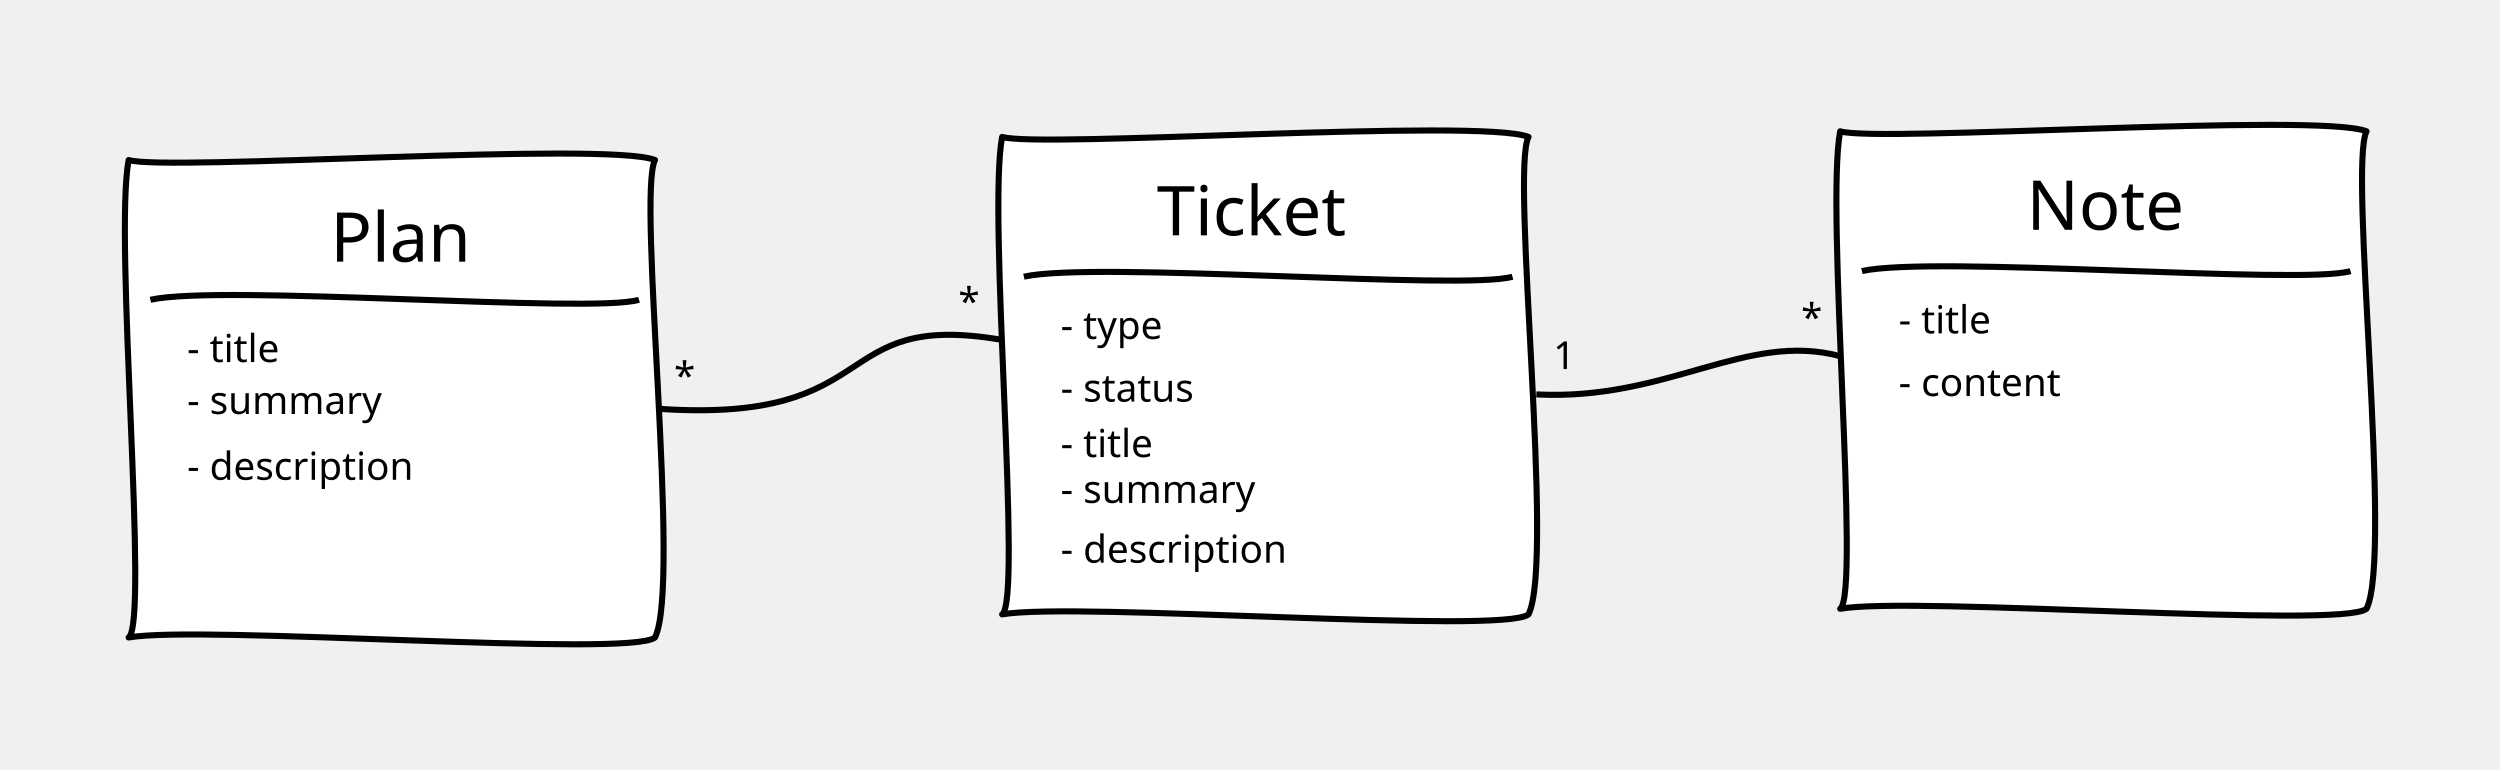
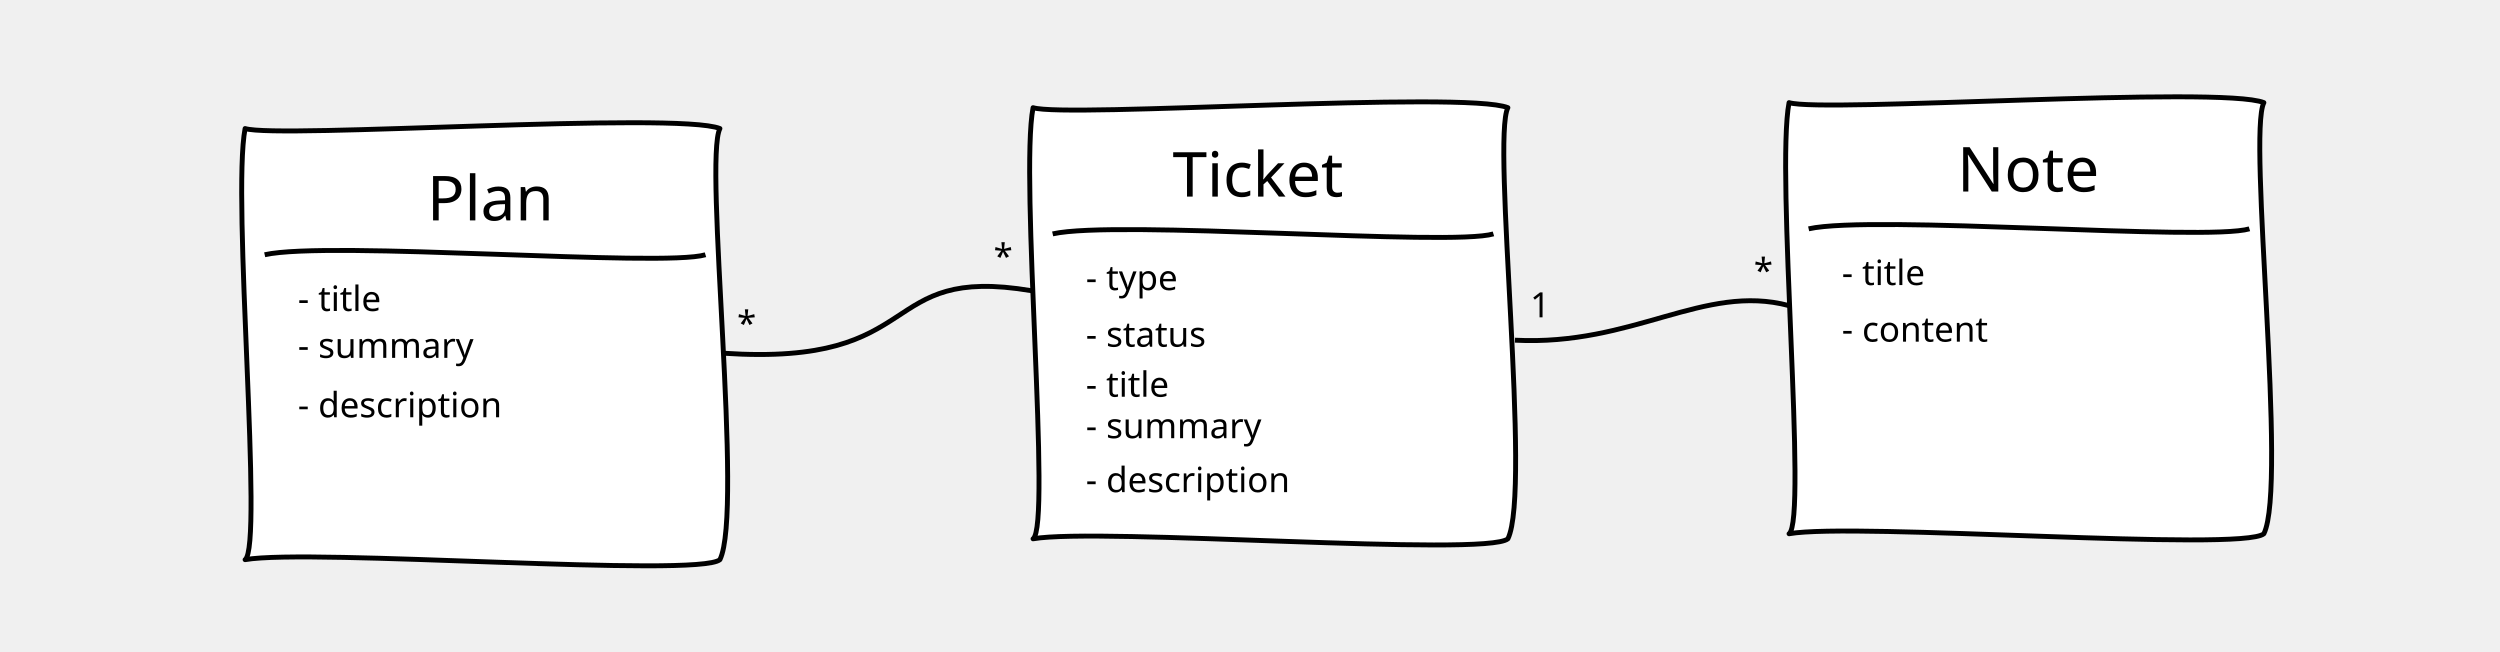
- <svg xmlns="http://www.w3.org/2000/svg" width="410.451mm" height="126.283mm" viewBox="0 0 410.451 126.283" version="1.1" id="svg8">
+ <svg xmlns="http://www.w3.org/2000/svg" width="1920" height="500" viewBox="0 0 508 132.292" version="1.1" id="svg8">
  <defs id="defs2" />
  <g id="layer1" transform="translate(523.3857,140.4575)">
-     <path id="rect833" style="fill:#ffffff;fill-opacity:1;stroke:#000000;stroke-width:1;stroke-linecap:round;stroke-linejoin:round;stroke-miterlimit:4;stroke-dasharray:none;stroke-opacity:1" d="m -502.264,-114.187 c 5.947,1.89 78.578,-3.138 86.418,0 -2.996,5.804 4.34,69.601 0,78.39 -3.912,3.356 -74.522,-2.09 -86.418,0 3.38,-2.35 -2.448,-65.631 0,-78.39 z" />
-     <text xml:space="preserve" style="font-style:normal;font-weight:normal;font-size:105.833px;line-height:1.25;font-family:sans-serif;letter-spacing:0px;word-spacing:0px;fill:#000000;fill-opacity:1;stroke:none;stroke-width:0.265" x="-469.145" y="-97.491" id="text837">
-       <tspan id="tspan835" x="-469.145" y="-97.491" style="font-style:normal;font-variant:normal;font-weight:normal;font-stretch:normal;font-size:11.289px;font-family:'Gloria Hallelujah';-inkscape-font-specification:'Gloria Hallelujah';stroke-width:0.265">Plan</tspan>
+     <path id="rect833" style="fill:#ffffff;fill-opacity:1;stroke:#000000;stroke-width:1;stroke-linecap:round;stroke-linejoin:round;stroke-miterlimit:4;stroke-dasharray:none;stroke-opacity:1" d="m -473.583,-114.338 c 6.64,2.112 87.73,-3.507 96.484,0 -3.345,6.486 4.845,77.782 0,87.603 -4.368,3.751 -83.203,-2.335 -96.484,0 3.773,-2.626 -2.733,-73.345 0,-87.603 z" />
+     <text xml:space="preserve" style="font-style:normal;font-weight:normal;font-size:118.216px;line-height:1.25;font-family:sans-serif;letter-spacing:0px;word-spacing:0px;fill:#000000;fill-opacity:1;stroke:none;stroke-width:0.265" x="-436.81" y="-95.634" id="text837" transform="scale(0.9995307,1.000469)">
+       <tspan id="tspan835" x="-436.81" y="-95.634" style="font-style:normal;font-variant:normal;font-weight:normal;font-stretch:normal;font-size:12.61px;font-family:'Gloria Hallelujah';-inkscape-font-specification:'Gloria Hallelujah';stroke-width:0.265">Plan</tspan>
    </text>
-     <path style="fill:none;stroke:#000000;stroke-width:1;stroke-linecap:butt;stroke-linejoin:miter;stroke-miterlimit:4;stroke-dasharray:none;stroke-opacity:1" d="m -498.699,-91.238 c 11.536,-2.615 72.46,2.337 80.224,0" id="path1603" />
-     <text xml:space="preserve" style="font-style:normal;font-weight:normal;font-size:105.833px;line-height:1.25;font-family:sans-serif;letter-spacing:0px;word-spacing:0px;fill:#000000;fill-opacity:1;stroke:none;stroke-width:0.265" x="-492.652" y="-81.015" id="text837-1">
-       <tspan x="-492.652" y="-81.015" style="font-style:normal;font-variant:normal;font-weight:normal;font-stretch:normal;font-size:6.35px;font-family:'Gloria Hallelujah';-inkscape-font-specification:'Gloria Hallelujah';stroke-width:0.265" id="tspan1629">- title</tspan>
+     <path style="fill:none;stroke:#000000;stroke-width:1;stroke-linecap:butt;stroke-linejoin:miter;stroke-miterlimit:4;stroke-dasharray:none;stroke-opacity:1" d="m -469.602,-88.692 c 12.879,-2.922 80.9,2.612 89.568,0" id="path1603" />
+     <text xml:space="preserve" style="font-style:normal;font-weight:normal;font-size:118.216px;line-height:1.25;font-family:sans-serif;letter-spacing:0px;word-spacing:0px;fill:#000000;fill-opacity:1;stroke:none;stroke-width:0.265" x="-463.069" y="-77.231" id="text837-1" transform="scale(0.9995307,1.000469)">
+       <tspan x="-463.069" y="-77.231" style="font-style:normal;font-variant:normal;font-weight:normal;font-stretch:normal;font-size:7.093px;font-family:'Gloria Hallelujah';-inkscape-font-specification:'Gloria Hallelujah';stroke-width:0.265" id="tspan1629">- title</tspan>
    </text>
-     <text xml:space="preserve" style="font-style:normal;font-weight:normal;font-size:105.833px;line-height:1.25;font-family:sans-serif;letter-spacing:0px;word-spacing:0px;fill:#000000;fill-opacity:1;stroke:none;stroke-width:0.265" x="-492.652" y="-72.492" id="text837-1-5">
-       <tspan x="-492.652" y="-72.492" style="font-style:normal;font-variant:normal;font-weight:normal;font-stretch:normal;font-size:6.35px;font-family:'Gloria Hallelujah';-inkscape-font-specification:'Gloria Hallelujah';stroke-width:0.265" id="tspan1629-9">- summary</tspan>
+     <text xml:space="preserve" style="font-style:normal;font-weight:normal;font-size:118.216px;line-height:1.25;font-family:sans-serif;letter-spacing:0px;word-spacing:0px;fill:#000000;fill-opacity:1;stroke:none;stroke-width:0.265" x="-463.069" y="-67.711" id="text837-1-5" transform="scale(0.9995307,1.000469)">
+       <tspan x="-463.069" y="-67.711" style="font-style:normal;font-variant:normal;font-weight:normal;font-stretch:normal;font-size:7.093px;font-family:'Gloria Hallelujah';-inkscape-font-specification:'Gloria Hallelujah';stroke-width:0.265" id="tspan1629-9">- summary</tspan>
    </text>
-     <text xml:space="preserve" style="font-style:normal;font-weight:normal;font-size:105.833px;line-height:1.25;font-family:sans-serif;letter-spacing:0px;word-spacing:0px;fill:#000000;fill-opacity:1;stroke:none;stroke-width:0.265" x="-492.652" y="-61.686" id="text837-1-6">
-       <tspan x="-492.652" y="-61.686" style="font-style:normal;font-variant:normal;font-weight:normal;font-stretch:normal;font-size:6.35px;font-family:'Gloria Hallelujah';-inkscape-font-specification:'Gloria Hallelujah';stroke-width:0.265" id="tspan1629-2">- description</tspan>
+     <text xml:space="preserve" style="font-style:normal;font-weight:normal;font-size:118.216px;line-height:1.25;font-family:sans-serif;letter-spacing:0px;word-spacing:0px;fill:#000000;fill-opacity:1;stroke:none;stroke-width:0.265" x="-463.069" y="-55.64" id="text837-1-6" transform="scale(0.9995307,1.000469)">
+       <tspan x="-463.069" y="-55.64" style="font-style:normal;font-variant:normal;font-weight:normal;font-stretch:normal;font-size:7.093px;font-family:'Gloria Hallelujah';-inkscape-font-specification:'Gloria Hallelujah';stroke-width:0.265" id="tspan1629-2">- description</tspan>
    </text>
-     <g id="g2050" transform="translate(30.59831,-46.33973)">
-       <path id="rect833-8" style="fill:#ffffff;fill-opacity:1;stroke:#000000;stroke-width:1;stroke-linecap:round;stroke-linejoin:round;stroke-miterlimit:4;stroke-dasharray:none;stroke-opacity:1" d="m -389.452,-71.64 c 5.947,1.89 78.578,-3.138 86.418,0 -2.996,5.804 4.34,69.601 0,78.39 -3.912,3.356 -74.522,-2.09 -86.418,0 3.38,-2.35 -2.448,-65.631 0,-78.39 z" />
-       <text xml:space="preserve" style="font-style:normal;font-weight:normal;font-size:105.833px;line-height:1.25;font-family:sans-serif;letter-spacing:0px;word-spacing:0px;fill:#000000;fill-opacity:1;stroke:none;stroke-width:0.265" x="-364.06" y="-55.473" id="text837-9">
-         <tspan id="tspan835-6" x="-364.06" y="-55.473" style="font-style:normal;font-variant:normal;font-weight:normal;font-stretch:normal;font-size:11.289px;font-family:'Gloria Hallelujah';-inkscape-font-specification:'Gloria Hallelujah';stroke-width:0.265">Ticket</tspan>
+     <g id="g2050" transform="matrix(1.116483,0,0,1.117532,121.3493,-38.51633)" style="stroke-width:0.895">
+       <path id="rect833-8" style="fill:#ffffff;fill-opacity:1;stroke:#000000;stroke-width:0.895;stroke-linecap:round;stroke-linejoin:round;stroke-miterlimit:4;stroke-dasharray:none;stroke-opacity:1" d="m -389.452,-71.64 c 5.947,1.89 78.578,-3.138 86.418,0 -2.996,5.804 4.34,69.601 0,78.39 -3.912,3.356 -74.522,-2.09 -86.418,0 3.38,-2.35 -2.448,-65.631 0,-78.39 z" />
+       <text xml:space="preserve" style="font-style:normal;font-weight:normal;font-size:105.833px;line-height:1.25;font-family:sans-serif;letter-spacing:0px;word-spacing:0px;fill:#000000;fill-opacity:1;stroke:none;stroke-width:0.237" x="-364.06" y="-55.473" id="text837-9">
+         <tspan id="tspan835-6" x="-364.06" y="-55.473" style="font-style:normal;font-variant:normal;font-weight:normal;font-stretch:normal;font-size:11.289px;font-family:'Gloria Hallelujah';-inkscape-font-specification:'Gloria Hallelujah';stroke-width:0.237">Ticket</tspan>
      </text>
-       <path style="fill:none;stroke:#000000;stroke-width:1;stroke-linecap:butt;stroke-linejoin:miter;stroke-miterlimit:4;stroke-dasharray:none;stroke-opacity:1" d="m -385.886,-48.691 c 11.536,-2.615 72.46,2.337 80.224,0" id="path1603-4" />
-       <text xml:space="preserve" style="font-style:normal;font-weight:normal;font-size:105.833px;line-height:1.25;font-family:sans-serif;letter-spacing:0px;word-spacing:0px;fill:#000000;fill-opacity:1;stroke:none;stroke-width:0.265" x="-379.84" y="-19.078" id="text837-1-3">
-         <tspan x="-379.84" y="-19.078" style="font-style:normal;font-variant:normal;font-weight:normal;font-stretch:normal;font-size:6.35px;font-family:'Gloria Hallelujah';-inkscape-font-specification:'Gloria Hallelujah';stroke-width:0.265" id="tspan1629-3">- title</tspan>
+       <path style="fill:none;stroke:#000000;stroke-width:0.895;stroke-linecap:butt;stroke-linejoin:miter;stroke-miterlimit:4;stroke-dasharray:none;stroke-opacity:1" d="m -385.886,-48.691 c 11.536,-2.615 72.46,2.337 80.224,0" id="path1603-4" />
+       <text xml:space="preserve" style="font-style:normal;font-weight:normal;font-size:105.833px;line-height:1.25;font-family:sans-serif;letter-spacing:0px;word-spacing:0px;fill:#000000;fill-opacity:1;stroke:none;stroke-width:0.237" x="-379.84" y="-19.078" id="text837-1-3">
+         <tspan x="-379.84" y="-19.078" style="font-style:normal;font-variant:normal;font-weight:normal;font-stretch:normal;font-size:6.35px;font-family:'Gloria Hallelujah';-inkscape-font-specification:'Gloria Hallelujah';stroke-width:0.237" id="tspan1629-3">- title</tspan>
      </text>
-       <text xml:space="preserve" style="font-style:normal;font-weight:normal;font-size:105.833px;line-height:1.25;font-family:sans-serif;letter-spacing:0px;word-spacing:0px;fill:#000000;fill-opacity:1;stroke:none;stroke-width:0.265" x="-379.84" y="-11.546" id="text837-1-5-3">
-         <tspan x="-379.84" y="-11.546" style="font-style:normal;font-variant:normal;font-weight:normal;font-stretch:normal;font-size:6.35px;font-family:'Gloria Hallelujah';-inkscape-font-specification:'Gloria Hallelujah';stroke-width:0.265" id="tspan1629-9-8">- summary</tspan>
+       <text xml:space="preserve" style="font-style:normal;font-weight:normal;font-size:105.833px;line-height:1.25;font-family:sans-serif;letter-spacing:0px;word-spacing:0px;fill:#000000;fill-opacity:1;stroke:none;stroke-width:0.237" x="-379.84" y="-11.546" id="text837-1-5-3">
+         <tspan x="-379.84" y="-11.546" style="font-style:normal;font-variant:normal;font-weight:normal;font-stretch:normal;font-size:6.35px;font-family:'Gloria Hallelujah';-inkscape-font-specification:'Gloria Hallelujah';stroke-width:0.237" id="tspan1629-9-8">- summary</tspan>
      </text>
-       <text xml:space="preserve" style="font-style:normal;font-weight:normal;font-size:105.833px;line-height:1.25;font-family:sans-serif;letter-spacing:0px;word-spacing:0px;fill:#000000;fill-opacity:1;stroke:none;stroke-width:0.265" x="-379.84" y="-1.731" id="text837-1-6-6">
-         <tspan x="-379.84" y="-1.731" style="font-style:normal;font-variant:normal;font-weight:normal;font-stretch:normal;font-size:6.35px;font-family:'Gloria Hallelujah';-inkscape-font-specification:'Gloria Hallelujah';stroke-width:0.265" id="tspan1629-2-0">- description</tspan>
+       <text xml:space="preserve" style="font-style:normal;font-weight:normal;font-size:105.833px;line-height:1.25;font-family:sans-serif;letter-spacing:0px;word-spacing:0px;fill:#000000;fill-opacity:1;stroke:none;stroke-width:0.237" x="-379.84" y="-1.731" id="text837-1-6-6">
+         <tspan x="-379.84" y="-1.731" style="font-style:normal;font-variant:normal;font-weight:normal;font-stretch:normal;font-size:6.35px;font-family:'Gloria Hallelujah';-inkscape-font-specification:'Gloria Hallelujah';stroke-width:0.237" id="tspan1629-2-0">- description</tspan>
      </text>
-       <text xml:space="preserve" style="font-style:normal;font-weight:normal;font-size:105.833px;line-height:1.25;font-family:sans-serif;letter-spacing:0px;word-spacing:0px;fill:#000000;fill-opacity:1;stroke:none;stroke-width:0.265" x="-379.84" y="-28.177" id="text837-1-3-8">
-         <tspan x="-379.84" y="-28.177" style="font-style:normal;font-variant:normal;font-weight:normal;font-stretch:normal;font-size:6.35px;font-family:'Gloria Hallelujah';-inkscape-font-specification:'Gloria Hallelujah';stroke-width:0.265" id="tspan1629-3-8">- status</tspan>
+       <text xml:space="preserve" style="font-style:normal;font-weight:normal;font-size:105.833px;line-height:1.25;font-family:sans-serif;letter-spacing:0px;word-spacing:0px;fill:#000000;fill-opacity:1;stroke:none;stroke-width:0.237" x="-379.84" y="-28.177" id="text837-1-3-8">
+         <tspan x="-379.84" y="-28.177" style="font-style:normal;font-variant:normal;font-weight:normal;font-stretch:normal;font-size:6.35px;font-family:'Gloria Hallelujah';-inkscape-font-specification:'Gloria Hallelujah';stroke-width:0.237" id="tspan1629-3-8">- status</tspan>
      </text>
-       <text xml:space="preserve" style="font-style:normal;font-weight:normal;font-size:105.833px;line-height:1.25;font-family:sans-serif;letter-spacing:0px;word-spacing:0px;fill:#000000;fill-opacity:1;stroke:none;stroke-width:0.265" x="-379.84" y="-38.468" id="text837-1-3-9">
-         <tspan x="-379.84" y="-38.468" style="font-style:normal;font-variant:normal;font-weight:normal;font-stretch:normal;font-size:6.35px;font-family:'Gloria Hallelujah';-inkscape-font-specification:'Gloria Hallelujah';stroke-width:0.265" id="tspan1629-3-7">- type</tspan>
+       <text xml:space="preserve" style="font-style:normal;font-weight:normal;font-size:105.833px;line-height:1.25;font-family:sans-serif;letter-spacing:0px;word-spacing:0px;fill:#000000;fill-opacity:1;stroke:none;stroke-width:0.237" x="-379.84" y="-38.468" id="text837-1-3-9">
+         <tspan x="-379.84" y="-38.468" style="font-style:normal;font-variant:normal;font-weight:normal;font-stretch:normal;font-size:6.35px;font-family:'Gloria Hallelujah';-inkscape-font-specification:'Gloria Hallelujah';stroke-width:0.237" id="tspan1629-3-7">- type</tspan>
      </text>
    </g>
-     <g id="g2034" transform="translate(39.48708,-90.25558)">
-       <path id="rect833-8-6" style="fill:#ffffff;fill-opacity:1;stroke:#000000;stroke-width:1;stroke-linecap:round;stroke-linejoin:round;stroke-miterlimit:4;stroke-dasharray:none;stroke-opacity:1" d="m -260.751,-28.644 c 5.947,1.89 78.578,-3.138 86.418,0 -2.996,5.804 4.34,69.601 0,78.39 -3.912,3.356 -74.522,-2.09 -86.418,0 3.38,-2.35 -2.448,-65.631 0,-78.39 z" />
-       <text xml:space="preserve" style="font-style:normal;font-weight:normal;font-size:105.833px;line-height:1.25;font-family:sans-serif;letter-spacing:0px;word-spacing:0px;fill:#000000;fill-opacity:1;stroke:none;stroke-width:0.265" x="-230.151" y="-12.477" id="text837-9-4">
-         <tspan id="tspan835-6-3" x="-230.151" y="-12.477" style="font-style:normal;font-variant:normal;font-weight:normal;font-stretch:normal;font-size:11.289px;font-family:'Gloria Hallelujah';-inkscape-font-specification:'Gloria Hallelujah';stroke-width:0.265">Note</tspan>
+     <g id="g2034" transform="matrix(1.116483,0,0,1.117532,131.2735,-87.59367)" style="stroke-width:0.895">
+       <path id="rect833-8-6" style="fill:#ffffff;fill-opacity:1;stroke:#000000;stroke-width:0.895;stroke-linecap:round;stroke-linejoin:round;stroke-miterlimit:4;stroke-dasharray:none;stroke-opacity:1" d="m -260.751,-28.644 c 5.947,1.89 78.578,-3.138 86.418,0 -2.996,5.804 4.34,69.601 0,78.39 -3.912,3.356 -74.522,-2.09 -86.418,0 3.38,-2.35 -2.448,-65.631 0,-78.39 z" />
+       <text xml:space="preserve" style="font-style:normal;font-weight:normal;font-size:105.833px;line-height:1.25;font-family:sans-serif;letter-spacing:0px;word-spacing:0px;fill:#000000;fill-opacity:1;stroke:none;stroke-width:0.237" x="-230.151" y="-12.477" id="text837-9-4">
+         <tspan id="tspan835-6-3" x="-230.151" y="-12.477" style="font-style:normal;font-variant:normal;font-weight:normal;font-stretch:normal;font-size:11.289px;font-family:'Gloria Hallelujah';-inkscape-font-specification:'Gloria Hallelujah';stroke-width:0.237">Note</tspan>
      </text>
-       <path style="fill:none;stroke:#000000;stroke-width:1;stroke-linecap:butt;stroke-linejoin:miter;stroke-miterlimit:4;stroke-dasharray:none;stroke-opacity:1" d="m -257.186,-5.695 c 11.536,-2.615 72.46,2.337 80.224,0" id="path1603-4-0" />
-       <text xml:space="preserve" style="font-style:normal;font-weight:normal;font-size:105.833px;line-height:1.25;font-family:sans-serif;letter-spacing:0px;word-spacing:0px;fill:#000000;fill-opacity:1;stroke:none;stroke-width:0.265" x="-251.139" y="14.819" id="text837-1-3-8-0">
-         <tspan x="-251.139" y="14.819" style="font-style:normal;font-variant:normal;font-weight:normal;font-stretch:normal;font-size:6.35px;font-family:'Gloria Hallelujah';-inkscape-font-specification:'Gloria Hallelujah';stroke-width:0.265" id="tspan1629-3-8-5">- content</tspan>
+       <path style="fill:none;stroke:#000000;stroke-width:0.895;stroke-linecap:butt;stroke-linejoin:miter;stroke-miterlimit:4;stroke-dasharray:none;stroke-opacity:1" d="m -257.186,-5.695 c 11.536,-2.615 72.46,2.337 80.224,0" id="path1603-4-0" />
+       <text xml:space="preserve" style="font-style:normal;font-weight:normal;font-size:105.833px;line-height:1.25;font-family:sans-serif;letter-spacing:0px;word-spacing:0px;fill:#000000;fill-opacity:1;stroke:none;stroke-width:0.237" x="-251.139" y="14.819" id="text837-1-3-8-0">
+         <tspan x="-251.139" y="14.819" style="font-style:normal;font-variant:normal;font-weight:normal;font-stretch:normal;font-size:6.35px;font-family:'Gloria Hallelujah';-inkscape-font-specification:'Gloria Hallelujah';stroke-width:0.237" id="tspan1629-3-8-5">- content</tspan>
      </text>
-       <text xml:space="preserve" style="font-style:normal;font-weight:normal;font-size:105.833px;line-height:1.25;font-family:sans-serif;letter-spacing:0px;word-spacing:0px;fill:#000000;fill-opacity:1;stroke:none;stroke-width:0.265" x="-251.139" y="4.528" id="text837-1-3-9-9">
-         <tspan x="-251.139" y="4.528" style="font-style:normal;font-variant:normal;font-weight:normal;font-stretch:normal;font-size:6.35px;font-family:'Gloria Hallelujah';-inkscape-font-specification:'Gloria Hallelujah';stroke-width:0.265" id="tspan1629-3-7-4">- title</tspan>
+       <text xml:space="preserve" style="font-style:normal;font-weight:normal;font-size:105.833px;line-height:1.25;font-family:sans-serif;letter-spacing:0px;word-spacing:0px;fill:#000000;fill-opacity:1;stroke:none;stroke-width:0.237" x="-251.139" y="4.528" id="text837-1-3-9-9">
+         <tspan x="-251.139" y="4.528" style="font-style:normal;font-variant:normal;font-weight:normal;font-stretch:normal;font-size:6.35px;font-family:'Gloria Hallelujah';-inkscape-font-specification:'Gloria Hallelujah';stroke-width:0.237" id="tspan1629-3-7-4">- title</tspan>
      </text>
    </g>
-     <path style="fill:none;stroke:#000000;stroke-width:1;stroke-linecap:butt;stroke-linejoin:miter;stroke-miterlimit:4;stroke-dasharray:none;stroke-opacity:1" d="m -415.246,-73.337 c 37.595,2.521 27.599,-16.167 56.13,-11.357" id="path2068" />
-     <path style="fill:none;stroke:#000000;stroke-width:1;stroke-linecap:butt;stroke-linejoin:miter;stroke-miterlimit:4;stroke-dasharray:none;stroke-opacity:1" d="m -271.15,-75.703 c 21.532,1.098 34.375,-10.39 49.873,-6.286" id="path2068-6" />
-     <text xml:space="preserve" style="font-style:normal;font-weight:normal;font-size:105.833px;line-height:1.25;font-family:sans-serif;letter-spacing:0px;word-spacing:0px;fill:#000000;fill-opacity:1;stroke:none;stroke-width:0.265" x="-412.732" y="-76.493" id="text837-1-9">
-       <tspan x="-412.732" y="-76.493" style="font-style:normal;font-variant:normal;font-weight:normal;font-stretch:normal;font-size:6.35px;font-family:'Gloria Hallelujah';-inkscape-font-specification:'Gloria Hallelujah';stroke-width:0.265" id="tspan1629-22">*</tspan>
+     <path style="fill:none;stroke:#000000;stroke-width:1;stroke-linecap:butt;stroke-linejoin:miter;stroke-miterlimit:4;stroke-dasharray:none;stroke-opacity:1" d="m -376.428,-68.686 c 41.974,2.817 30.814,-18.067 62.668,-12.692" id="path2068" />
+     <path style="fill:none;stroke:#000000;stroke-width:1;stroke-linecap:butt;stroke-linejoin:miter;stroke-miterlimit:4;stroke-dasharray:none;stroke-opacity:1" d="m -215.548,-71.331 c 24.04,1.228 38.379,-11.611 55.682,-7.025" id="path2068-6" />
+     <text xml:space="preserve" style="font-style:normal;font-weight:normal;font-size:118.216px;line-height:1.25;font-family:sans-serif;letter-spacing:0px;word-spacing:0px;fill:#000000;fill-opacity:1;stroke:none;stroke-width:0.265" x="-373.796" y="-72.179" id="text837-1-9" transform="scale(0.9995307,1.000469)">
+       <tspan x="-373.796" y="-72.179" style="font-style:normal;font-variant:normal;font-weight:normal;font-stretch:normal;font-size:7.093px;font-family:'Gloria Hallelujah';-inkscape-font-specification:'Gloria Hallelujah';stroke-width:0.265" id="tspan1629-22">*</tspan>
    </text>
-     <text xml:space="preserve" style="font-style:normal;font-weight:normal;font-size:105.833px;line-height:1.25;font-family:sans-serif;letter-spacing:0px;word-spacing:0px;fill:#000000;fill-opacity:1;stroke:none;stroke-width:0.265" x="-366.041" y="-88.691" id="text837-1-9-4">
-       <tspan x="-366.041" y="-88.691" style="font-style:normal;font-variant:normal;font-weight:normal;font-stretch:normal;font-size:6.35px;font-family:'Gloria Hallelujah';-inkscape-font-specification:'Gloria Hallelujah';stroke-width:0.265" id="tspan1629-22-7">*</tspan>
+     <text xml:space="preserve" style="font-style:normal;font-weight:normal;font-size:118.216px;line-height:1.25;font-family:sans-serif;letter-spacing:0px;word-spacing:0px;fill:#000000;fill-opacity:1;stroke:none;stroke-width:0.265" x="-321.643" y="-85.805" id="text837-1-9-4" transform="scale(0.9995307,1.000469)">
+       <tspan x="-321.643" y="-85.805" style="font-style:normal;font-variant:normal;font-weight:normal;font-stretch:normal;font-size:7.093px;font-family:'Gloria Hallelujah';-inkscape-font-specification:'Gloria Hallelujah';stroke-width:0.265" id="tspan1629-22-7">*</tspan>
    </text>
-     <text xml:space="preserve" style="font-style:normal;font-weight:normal;font-size:105.833px;line-height:1.25;font-family:sans-serif;letter-spacing:0px;word-spacing:0px;fill:#000000;fill-opacity:1;stroke:none;stroke-width:0.265" x="-227.684" y="-86.076" id="text837-1-9-4-7">
-       <tspan x="-227.684" y="-86.076" style="font-style:normal;font-variant:normal;font-weight:normal;font-stretch:normal;font-size:6.35px;font-family:'Gloria Hallelujah';-inkscape-font-specification:'Gloria Hallelujah';stroke-width:0.265" id="tspan1629-22-7-5">*</tspan>
+     <text xml:space="preserve" style="font-style:normal;font-weight:normal;font-size:118.216px;line-height:1.25;font-family:sans-serif;letter-spacing:0px;word-spacing:0px;fill:#000000;fill-opacity:1;stroke:none;stroke-width:0.265" x="-167.097" y="-82.884" id="text837-1-9-4-7" transform="scale(0.9995307,1.000469)">
+       <tspan x="-167.097" y="-82.884" style="font-style:normal;font-variant:normal;font-weight:normal;font-stretch:normal;font-size:7.093px;font-family:'Gloria Hallelujah';-inkscape-font-specification:'Gloria Hallelujah';stroke-width:0.265" id="tspan1629-22-7-5">*</tspan>
    </text>
-     <text xml:space="preserve" style="font-style:normal;font-weight:normal;font-size:105.833px;line-height:1.25;font-family:sans-serif;letter-spacing:0px;word-spacing:0px;fill:#000000;fill-opacity:1;stroke:none;stroke-width:0.265" x="-268.38" y="-79.862" id="text837-1-9-4-4">
-       <tspan x="-268.38" y="-79.862" style="font-style:normal;font-variant:normal;font-weight:normal;font-stretch:normal;font-size:6.35px;font-family:'Gloria Hallelujah';-inkscape-font-specification:'Gloria Hallelujah';stroke-width:0.265" id="tspan1629-22-7-8">1</tspan>
+     <text xml:space="preserve" style="font-style:normal;font-weight:normal;font-size:118.216px;line-height:1.25;font-family:sans-serif;letter-spacing:0px;word-spacing:0px;fill:#000000;fill-opacity:1;stroke:none;stroke-width:0.265" x="-212.555" y="-75.943" id="text837-1-9-4-4" transform="scale(0.9995307,1.000469)">
+       <tspan x="-212.555" y="-75.943" style="font-style:normal;font-variant:normal;font-weight:normal;font-stretch:normal;font-size:7.093px;font-family:'Gloria Hallelujah';-inkscape-font-specification:'Gloria Hallelujah';stroke-width:0.265" id="tspan1629-22-7-8">1</tspan>
    </text>
  </g>
</svg>
